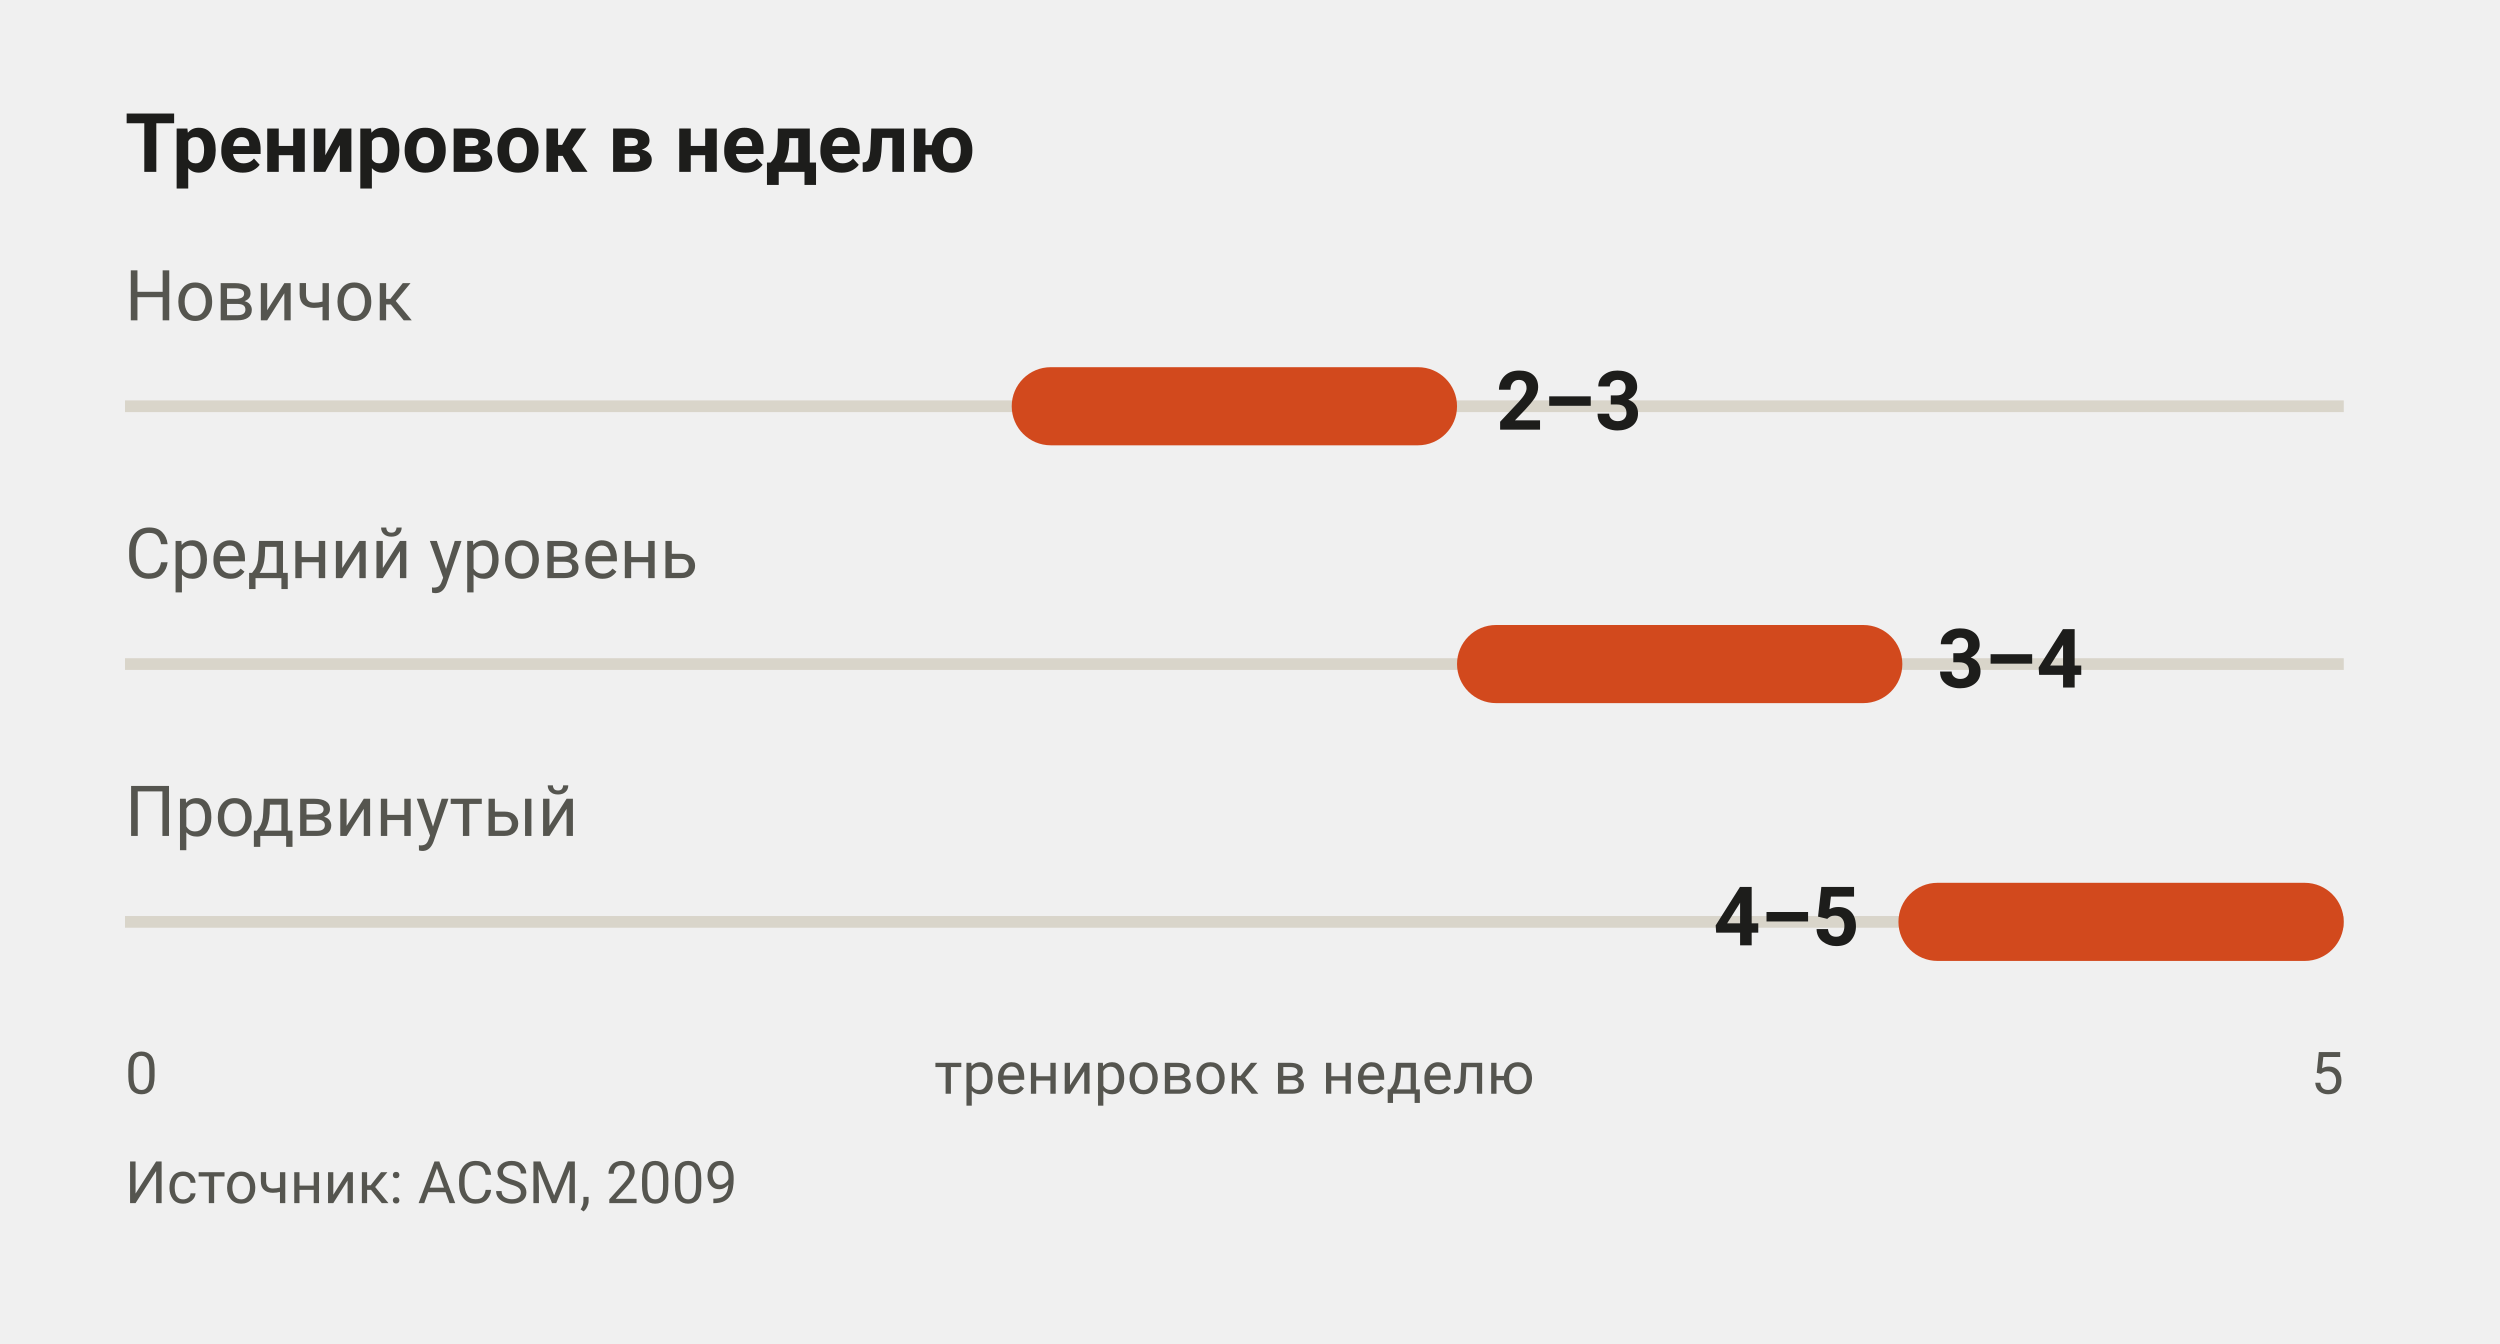
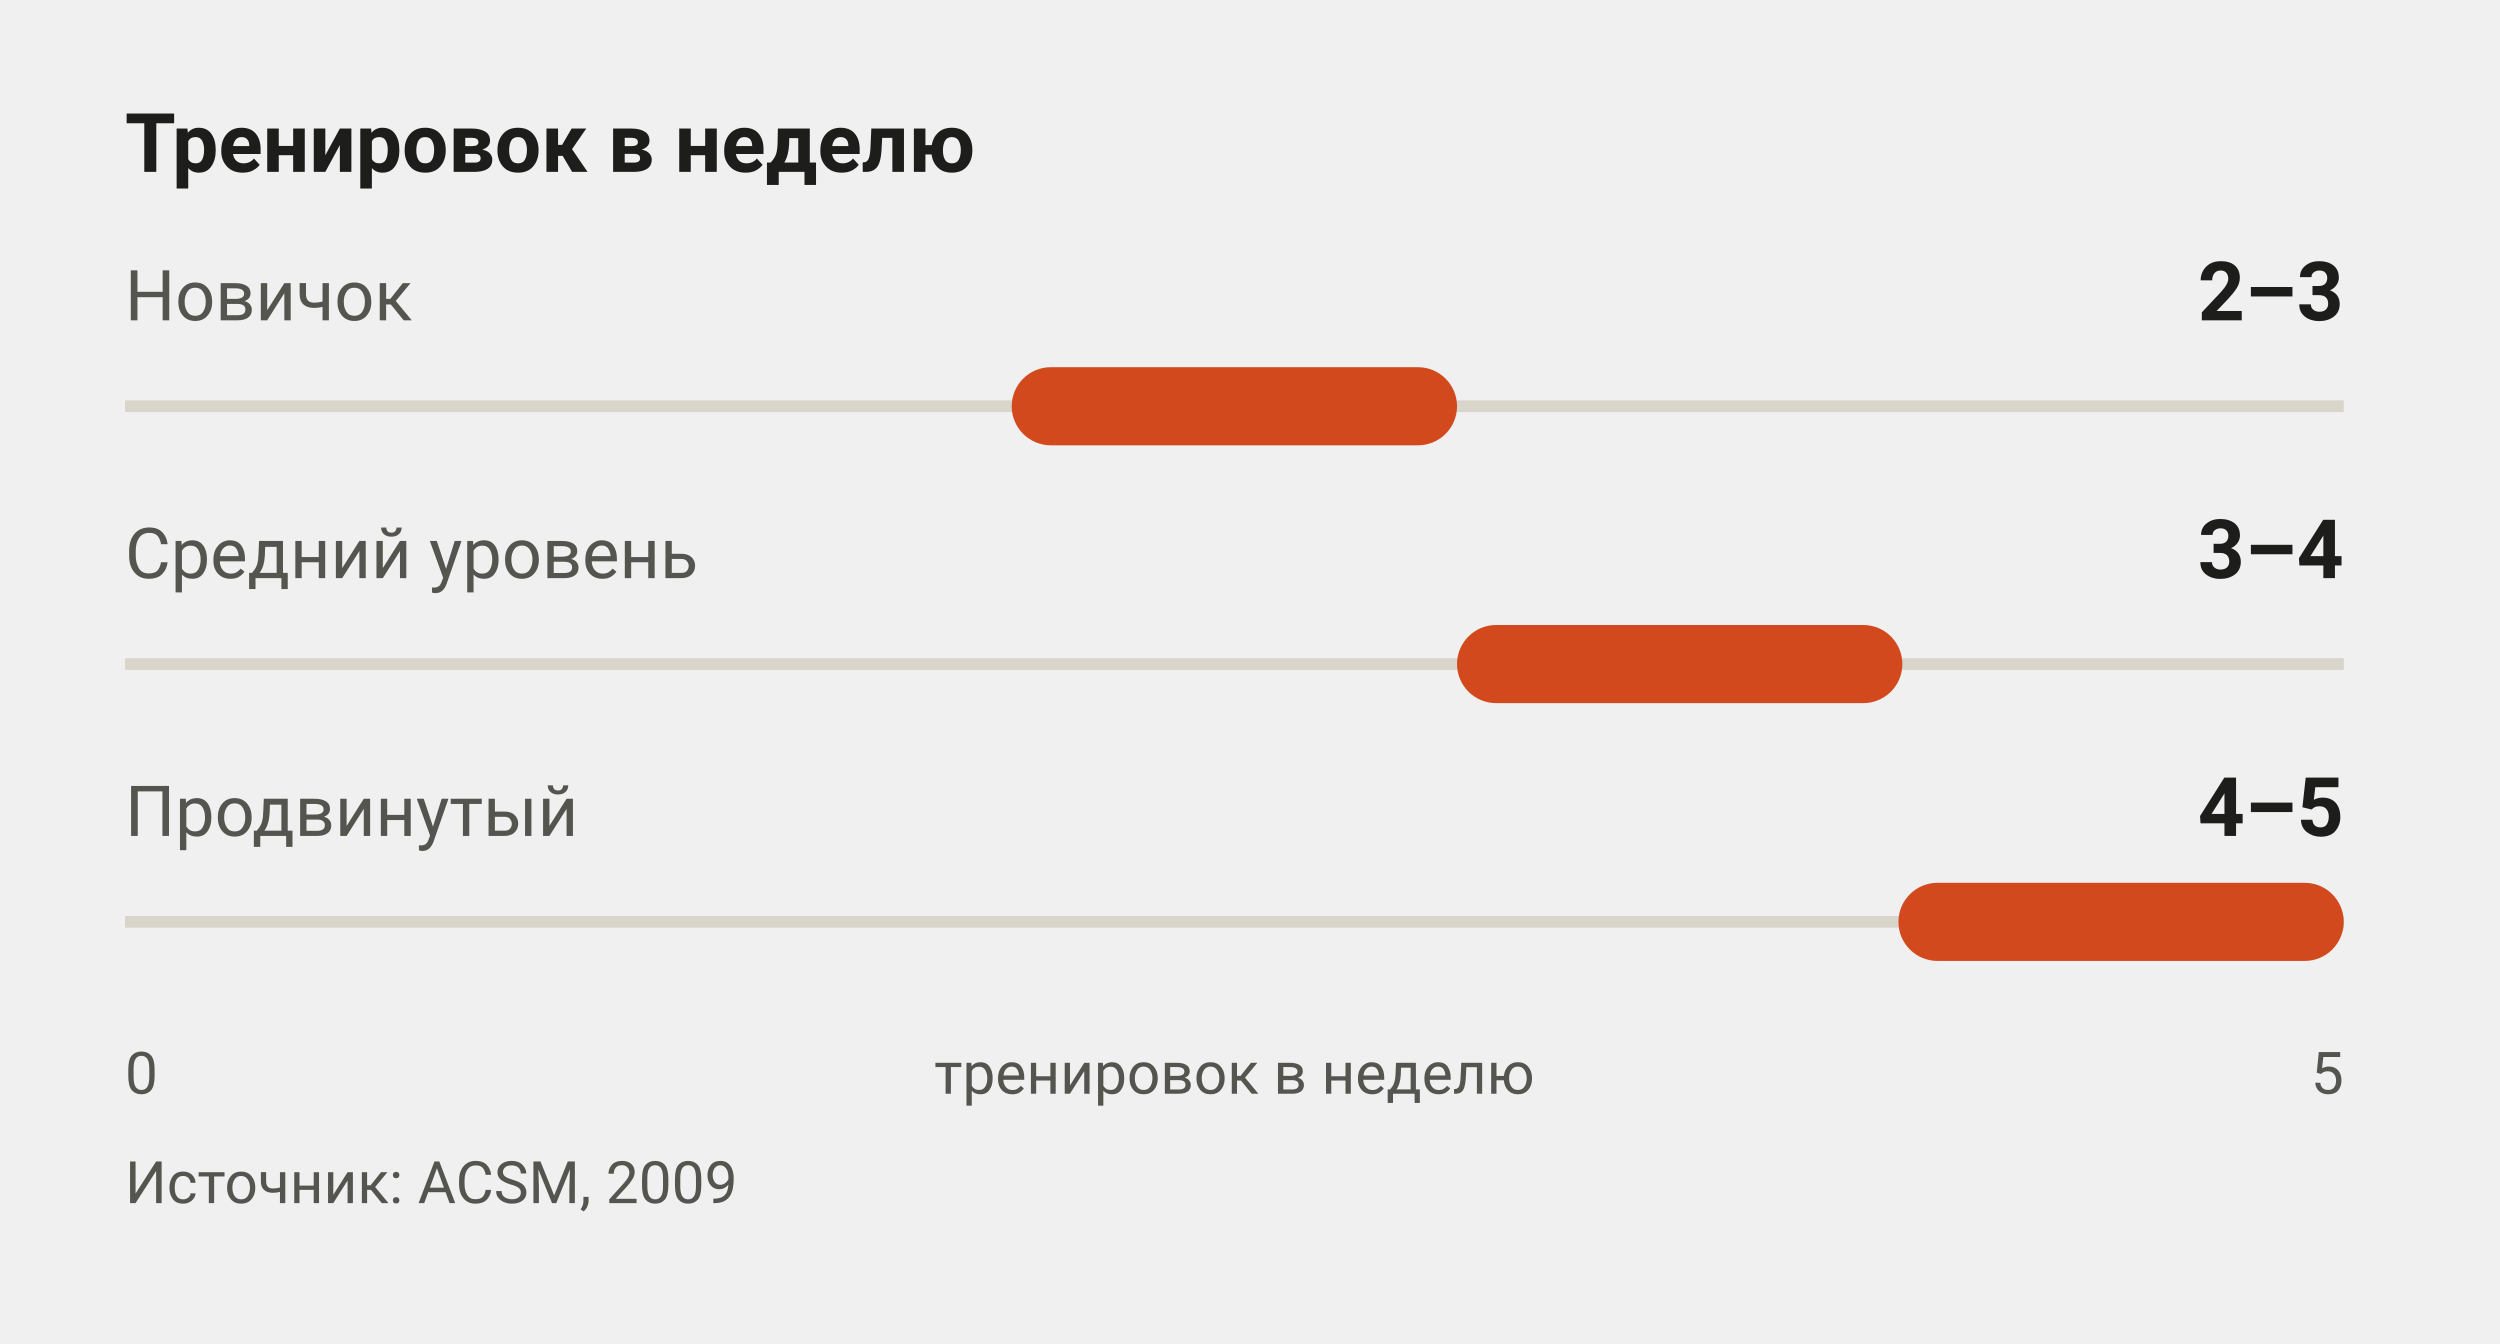
- <svg xmlns="http://www.w3.org/2000/svg" viewBox="0 0 640 344" role="img" aria-label="При равном объёме частота почти не влияет на рост мышц.">
+ <svg xmlns="http://www.w3.org/2000/svg" viewBox="0 0 640 344" role="img" aria-label="Тренировок в неделю">
  <style>
.bone{fill:#efe9dc;stroke:#7d776b;stroke-width:2;stroke-linejoin:round}
.joint{fill:#efe9dc;stroke:#7d776b;stroke-width:2}
.vert{fill:#e2dccd;stroke:#7d776b;stroke-width:1.2}
.m{fill:#c7867a;fill-opacity:.42;stroke:#a9665a;stroke-opacity:.55;stroke-width:1}
.on{fill:#d2491d;fill-opacity:.82;stroke:#9c3412;stroke-opacity:.9}
.plate{fill:#3a3a37;fill-opacity:.1;stroke:#3a3a37;stroke-width:3}
.bar{fill:#3a3a37}
.ghost{opacity:.18}
.ground{stroke:#b9b5aa;stroke-width:3}
.guide{stroke:#3d7fb8;stroke-width:2.5;stroke-dasharray:8 7;fill:none}
.arrow{stroke:#d2491d;stroke-width:5;fill:none;stroke-linecap:round;marker-end:url(#ah)}
.ahead{fill:#d2491d}
.lead{stroke:#6b6b66;stroke-width:1.5;fill:none}
.t{font:600 21px system-ui,-apple-system,"Segoe UI",Roboto,sans-serif;fill:#1d1d1b}
.s{font:400 18px system-ui,-apple-system,"Segoe UI",Roboto,sans-serif;fill:#55554f}
.ok{fill:#2e8b57}.bad{fill:#c0392b}
.balloon{fill:#3d7fb8;fill-opacity:.25;stroke:#3d7fb8;stroke-width:2}
@media (prefers-color-scheme:dark){
.bone,.joint{fill:#d9d3c4;stroke:#3b3934}.vert{fill:#c9c2b2;stroke:#3b3934}
.plate{fill:#ecebe6;fill-opacity:.12;stroke:#bdbbb3}.bar{fill:#bdbbb3}
.t{fill:#ecebe6}.s{fill:#a9a8a1}.lead{stroke:#9a9993}.ground{stroke:#55534d}
.arrow{stroke:#f0703f}.ahead{fill:#f0703f}.on{fill:#f0703f}
}
</style>
  <defs>
    <marker id="ah" viewBox="0 0 10 10" refX="6" refY="5" markerWidth="4" markerHeight="4" orient="auto">
      <path class="ahead" d="M0 0L10 5L0 10z" />
    </marker>
  </defs>
  <style>
.small{font-size:15px}
.barfill{fill:#d2491d}.track{stroke:#d9d5ca;stroke-width:3}
.card{fill:#f3f1ea;stroke:#e2ded2}.dot{fill:#d2491d}
.okc{fill:#2e8b57}.badc{fill:#c0392b}.mark{stroke:#fff;stroke-width:3.5;fill:none;stroke-linecap:round}
.num{fill:#d2491d}.numt{font:700 18px system-ui,-apple-system,"Segoe UI",Roboto,sans-serif;fill:#fff}
@media (prefers-color-scheme:dark){.barfill,.dot,.num{fill:#f0703f}.track{stroke:#3a3934}.card{fill:#26262a;stroke:#34343a}}
</style>
  <text class="t" x="32" y="44" text-anchor="start">Тренировок в неделю</text>
  <text class="s" x="32" y="82" text-anchor="start">Новичок</text>
+   <text class="t" x="600" y="82" text-anchor="end">2–3</text>
  <line class="track" x1="32" y1="104" x2="600" y2="104" />
  <rect class="barfill" x="259" y="94" width="114" height="20" rx="10" />
-   <text class="t" x="383" y="110" text-anchor="start">2–3</text>
  <text class="s" x="32" y="148" text-anchor="start">Средний уровень</text>
+   <text class="t" x="600" y="148" text-anchor="end">3–4</text>
  <line class="track" x1="32" y1="170" x2="600" y2="170" />
  <rect class="barfill" x="373" y="160" width="114" height="20" rx="10" />
-   <text class="t" x="496" y="176" text-anchor="start">3–4</text>
  <text class="s" x="32" y="214" text-anchor="start">Продвинутый</text>
+   <text class="t" x="600" y="214" text-anchor="end">4–5</text>
  <line class="track" x1="32" y1="236" x2="600" y2="236" />
  <rect class="barfill" x="486" y="226" width="114" height="20" rx="10" />
-   <text class="t" x="476" y="242" text-anchor="end">4–5</text>
  <text class="s small" x="32" y="280" text-anchor="start">0</text>
  <text class="s small" x="600" y="280" text-anchor="end">5</text>
  <text class="s small" x="316" y="280" text-anchor="middle">тренировок в неделю</text>
  <text class="s small" x="32" y="308" text-anchor="start">Источник: ACSM, 2009</text>
</svg>
